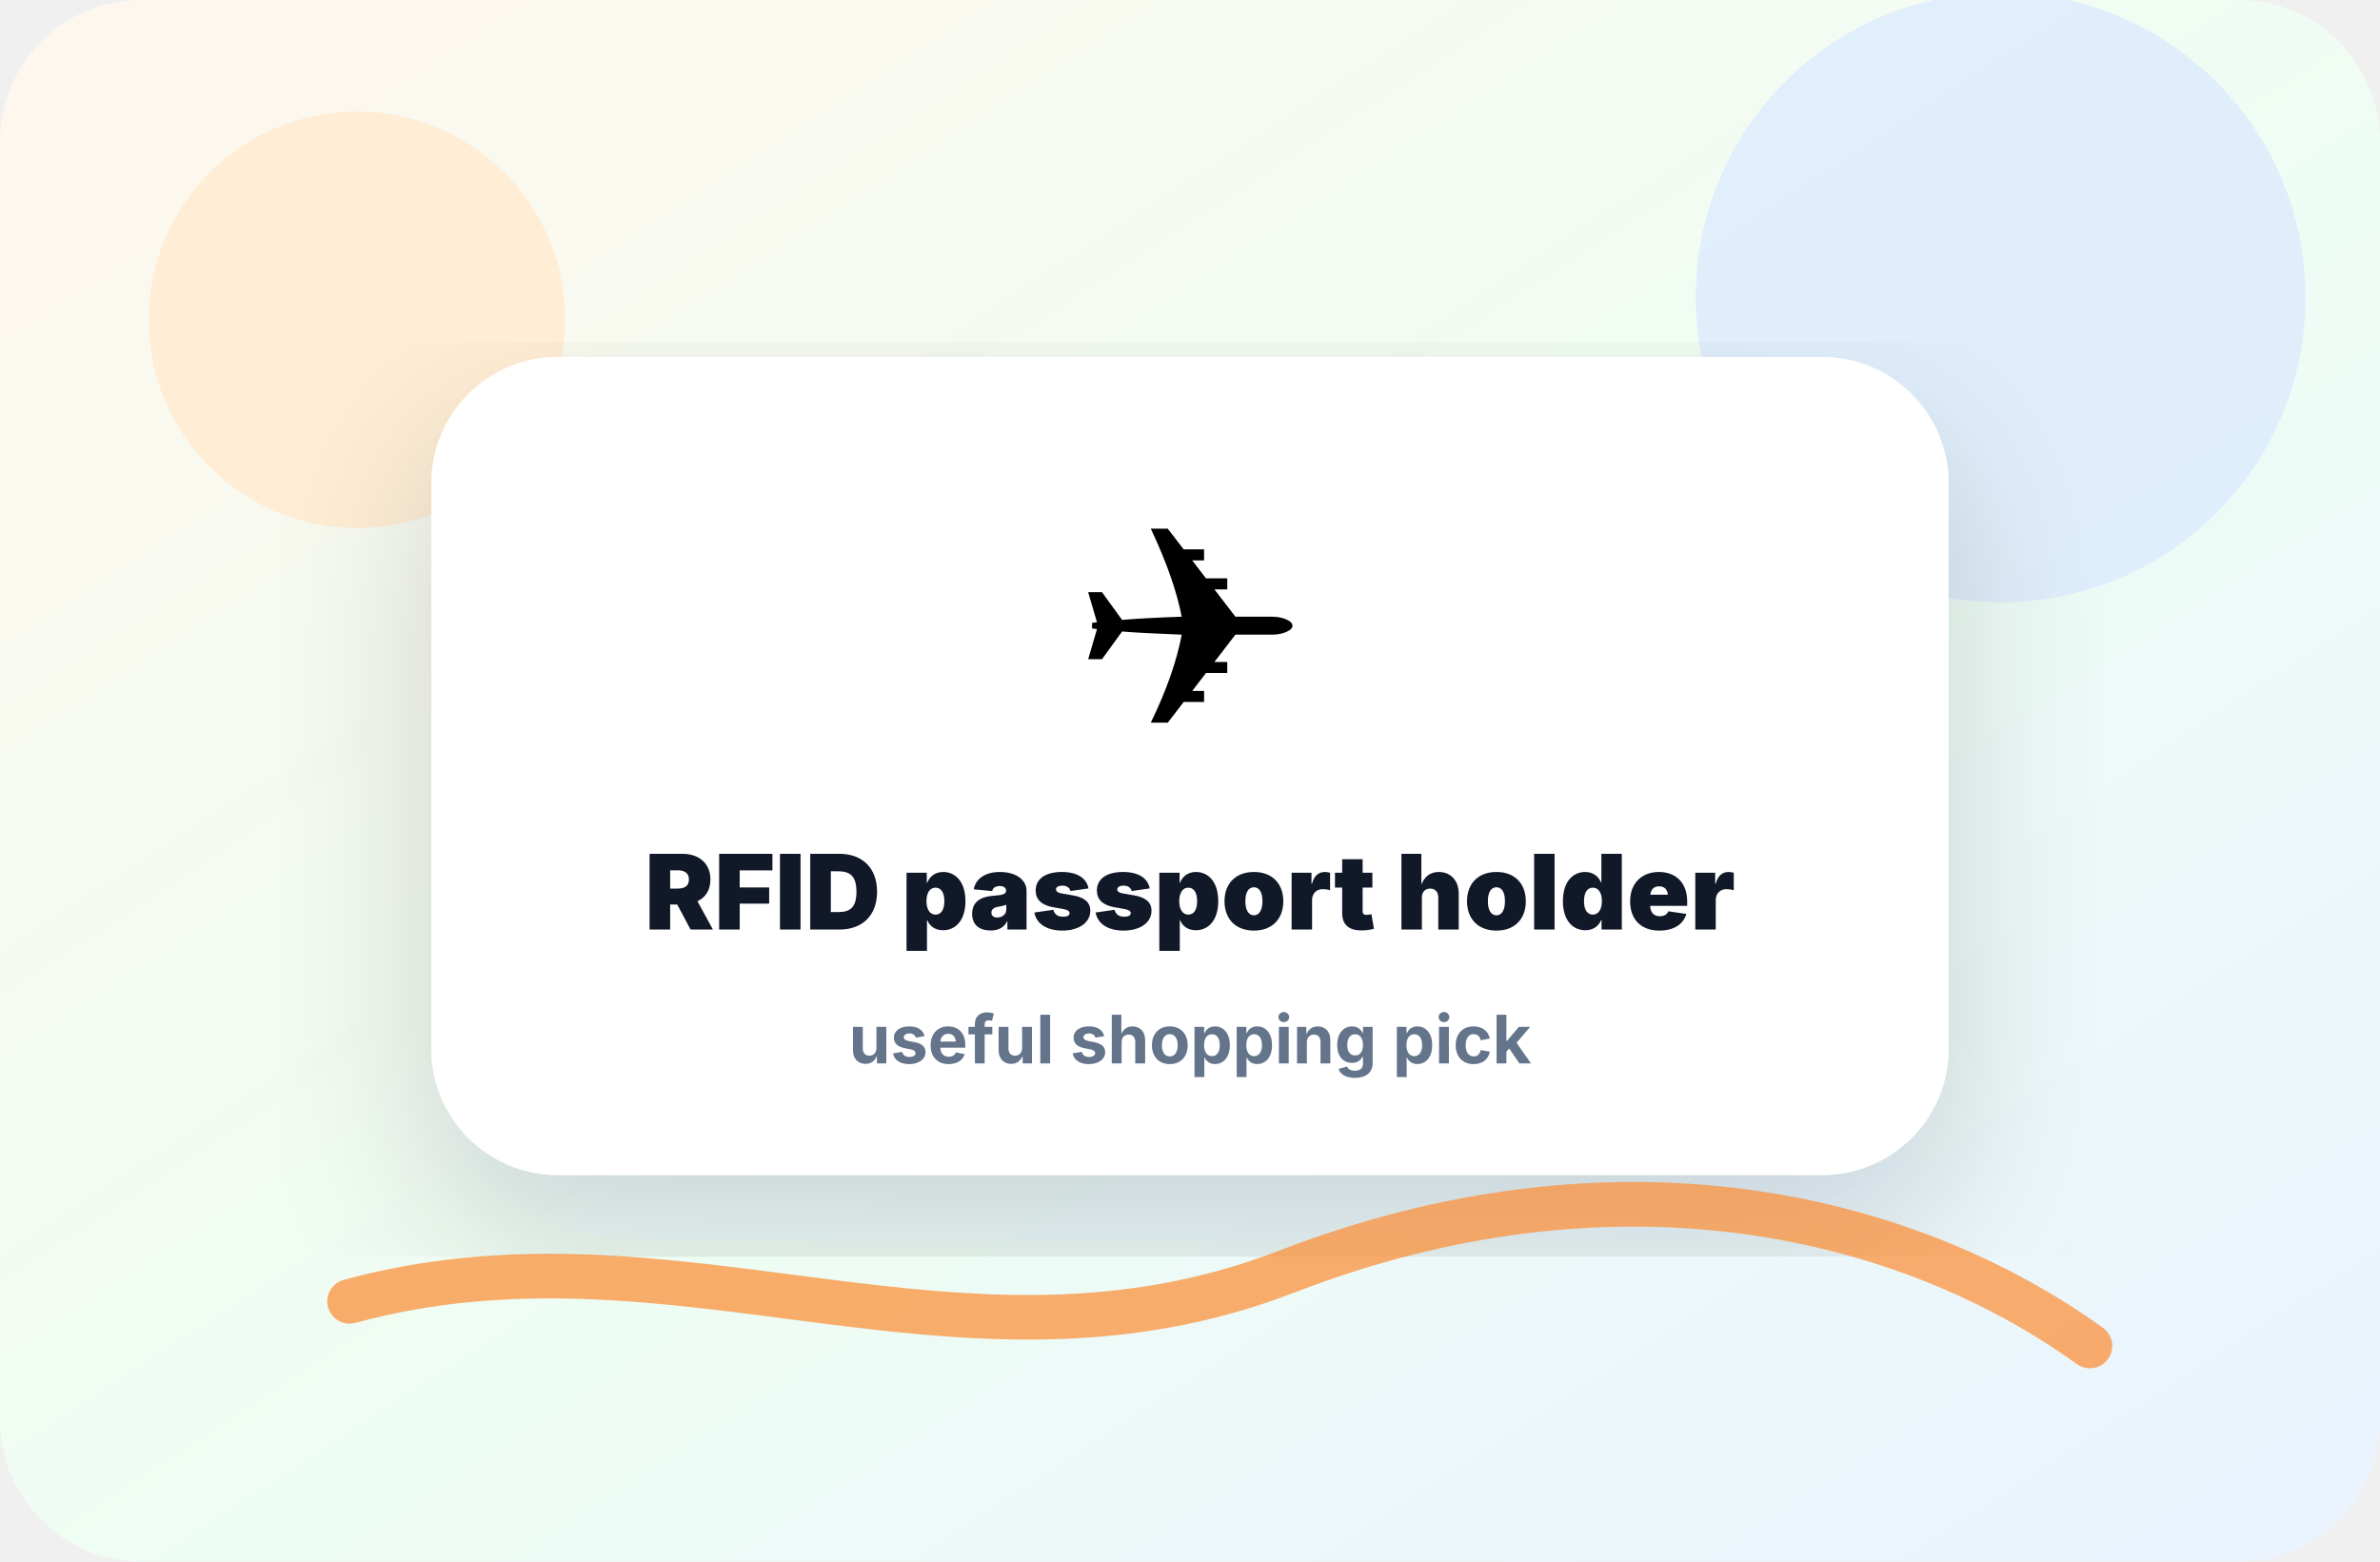
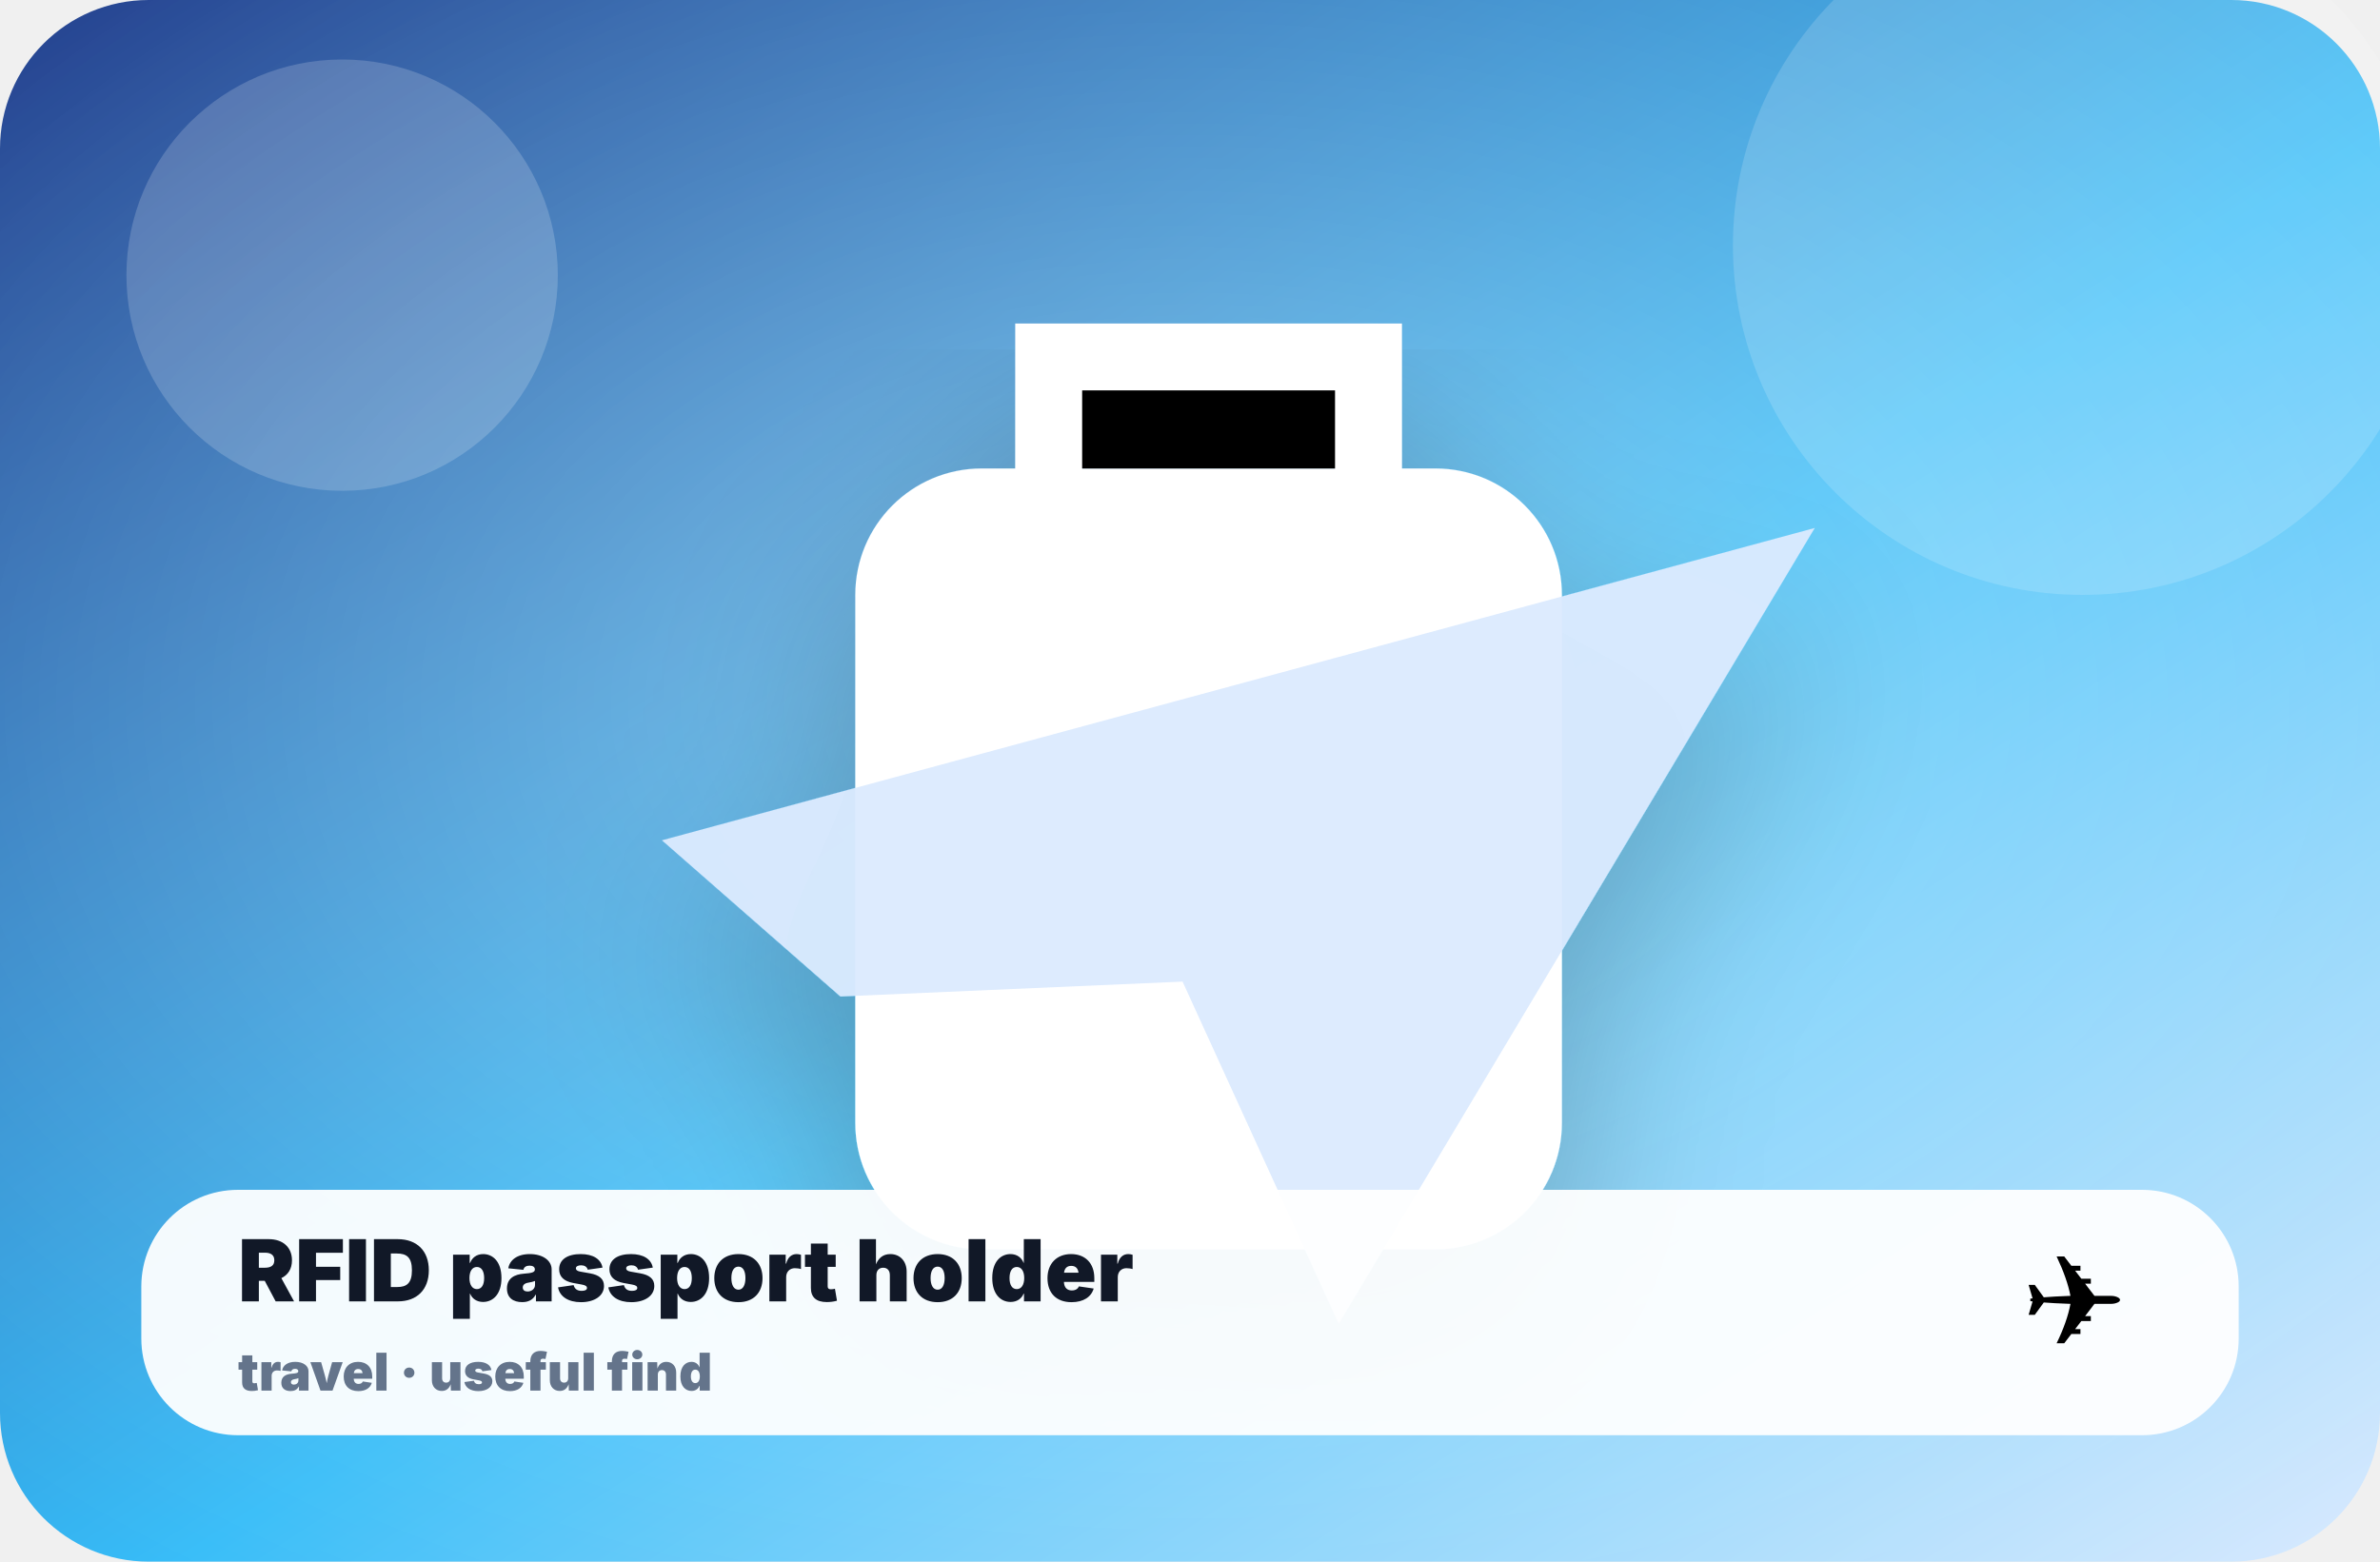
- <svg xmlns="http://www.w3.org/2000/svg" viewBox="0 0 640 420" role="img" aria-label="RFID passport holder illustration">
+ <svg xmlns="http://www.w3.org/2000/svg" viewBox="0 0 640 420" role="img" aria-label="RFID passport holder original shopping illustration">
  <defs>
    <linearGradient id="bg" x1="0" y1="0" x2="1" y2="1">
-       <stop stop-color="#fff7ed" />
-       <stop offset="0.55" stop-color="#eefdf4" />
-       <stop offset="1" stop-color="#eaf2ff" />
+       <stop stop-color="#1e3a8a" />
+       <stop offset="0.54" stop-color="#38bdf8" />
+       <stop offset="1" stop-color="#dbeafe" />
    </linearGradient>
+     <radialGradient id="spot" cx="50%" cy="45%" r="70%">
+       <stop stop-color="#ffffff" stop-opacity=".38" />
+       <stop offset="1" stop-color="#ffffff" stop-opacity="0" />
+     </radialGradient>
    <filter id="shadow">
-       <feDropShadow dx="0" dy="18" stdDeviation="22" flood-color="#111827" flood-opacity=".16" />
+       <feDropShadow dx="0" dy="24" stdDeviation="26" flood-color="#020617" flood-opacity=".24" />
    </filter>
  </defs>
-   <rect width="640" height="420" rx="38" fill="url(#bg)" />
-   <circle cx="96" cy="86" r="56" fill="#ffedd5" />
-   <circle cx="538" cy="80" r="82" fill="#dbeafe" opacity=".75" />
-   <rect x="116" y="96" width="408" height="220" rx="34" fill="#ffffff" filter="url(#shadow)" />
-   <text x="320" y="196" text-anchor="middle" font-size="76">✈️</text>
-   <text x="320" y="250" text-anchor="middle" font-family="Inter,Arial" font-size="28" font-weight="900" fill="#111827">RFID passport holder</text>
-   <text x="320" y="286" text-anchor="middle" font-family="Inter,Arial" font-size="18" font-weight="700" fill="#64748b">useful shopping pick</text>
-   <path d="M94 350 C182 326 258 376 346 342 S512 326 562 362" fill="none" stroke="#fb923c" stroke-width="12" stroke-linecap="round" opacity=".75" />
+   <rect width="640" height="420" rx="40" fill="url(#bg)" />
+   <rect width="640" height="420" rx="40" fill="url(#spot)" />
+   <circle cx="92" cy="74" r="58" fill="#fff" opacity=".18" />
+   <circle cx="560" cy="66" r="94" fill="#fff" opacity=".16" />
+   <g filter="url(#shadow)">
+     <rect x="230" y="126" width="190" height="210" rx="34" fill="#ffffff" />
+     <path d="M282 126v-30h86v30" stroke="#ffffff" stroke-width="18" stroke-linecap="round" />
+     <path d="M178 226l310-84-128 214-42-92-92 4z" fill="#dbeafe" opacity=".95" />
+   </g>
+   <rect x="38" y="320" width="564" height="66" rx="26" fill="#fff" opacity=".94" />
+   <text x="64" y="350" font-family="Inter,Arial,sans-serif" font-size="23" font-weight="950" fill="#111827">RFID passport holder</text>
+   <text x="64" y="374" font-family="Inter,Arial,sans-serif" font-size="14" font-weight="850" fill="#64748b">travel · useful find</text>
+   <text x="572" y="362" text-anchor="end" font-size="34">✈️</text>
</svg>
